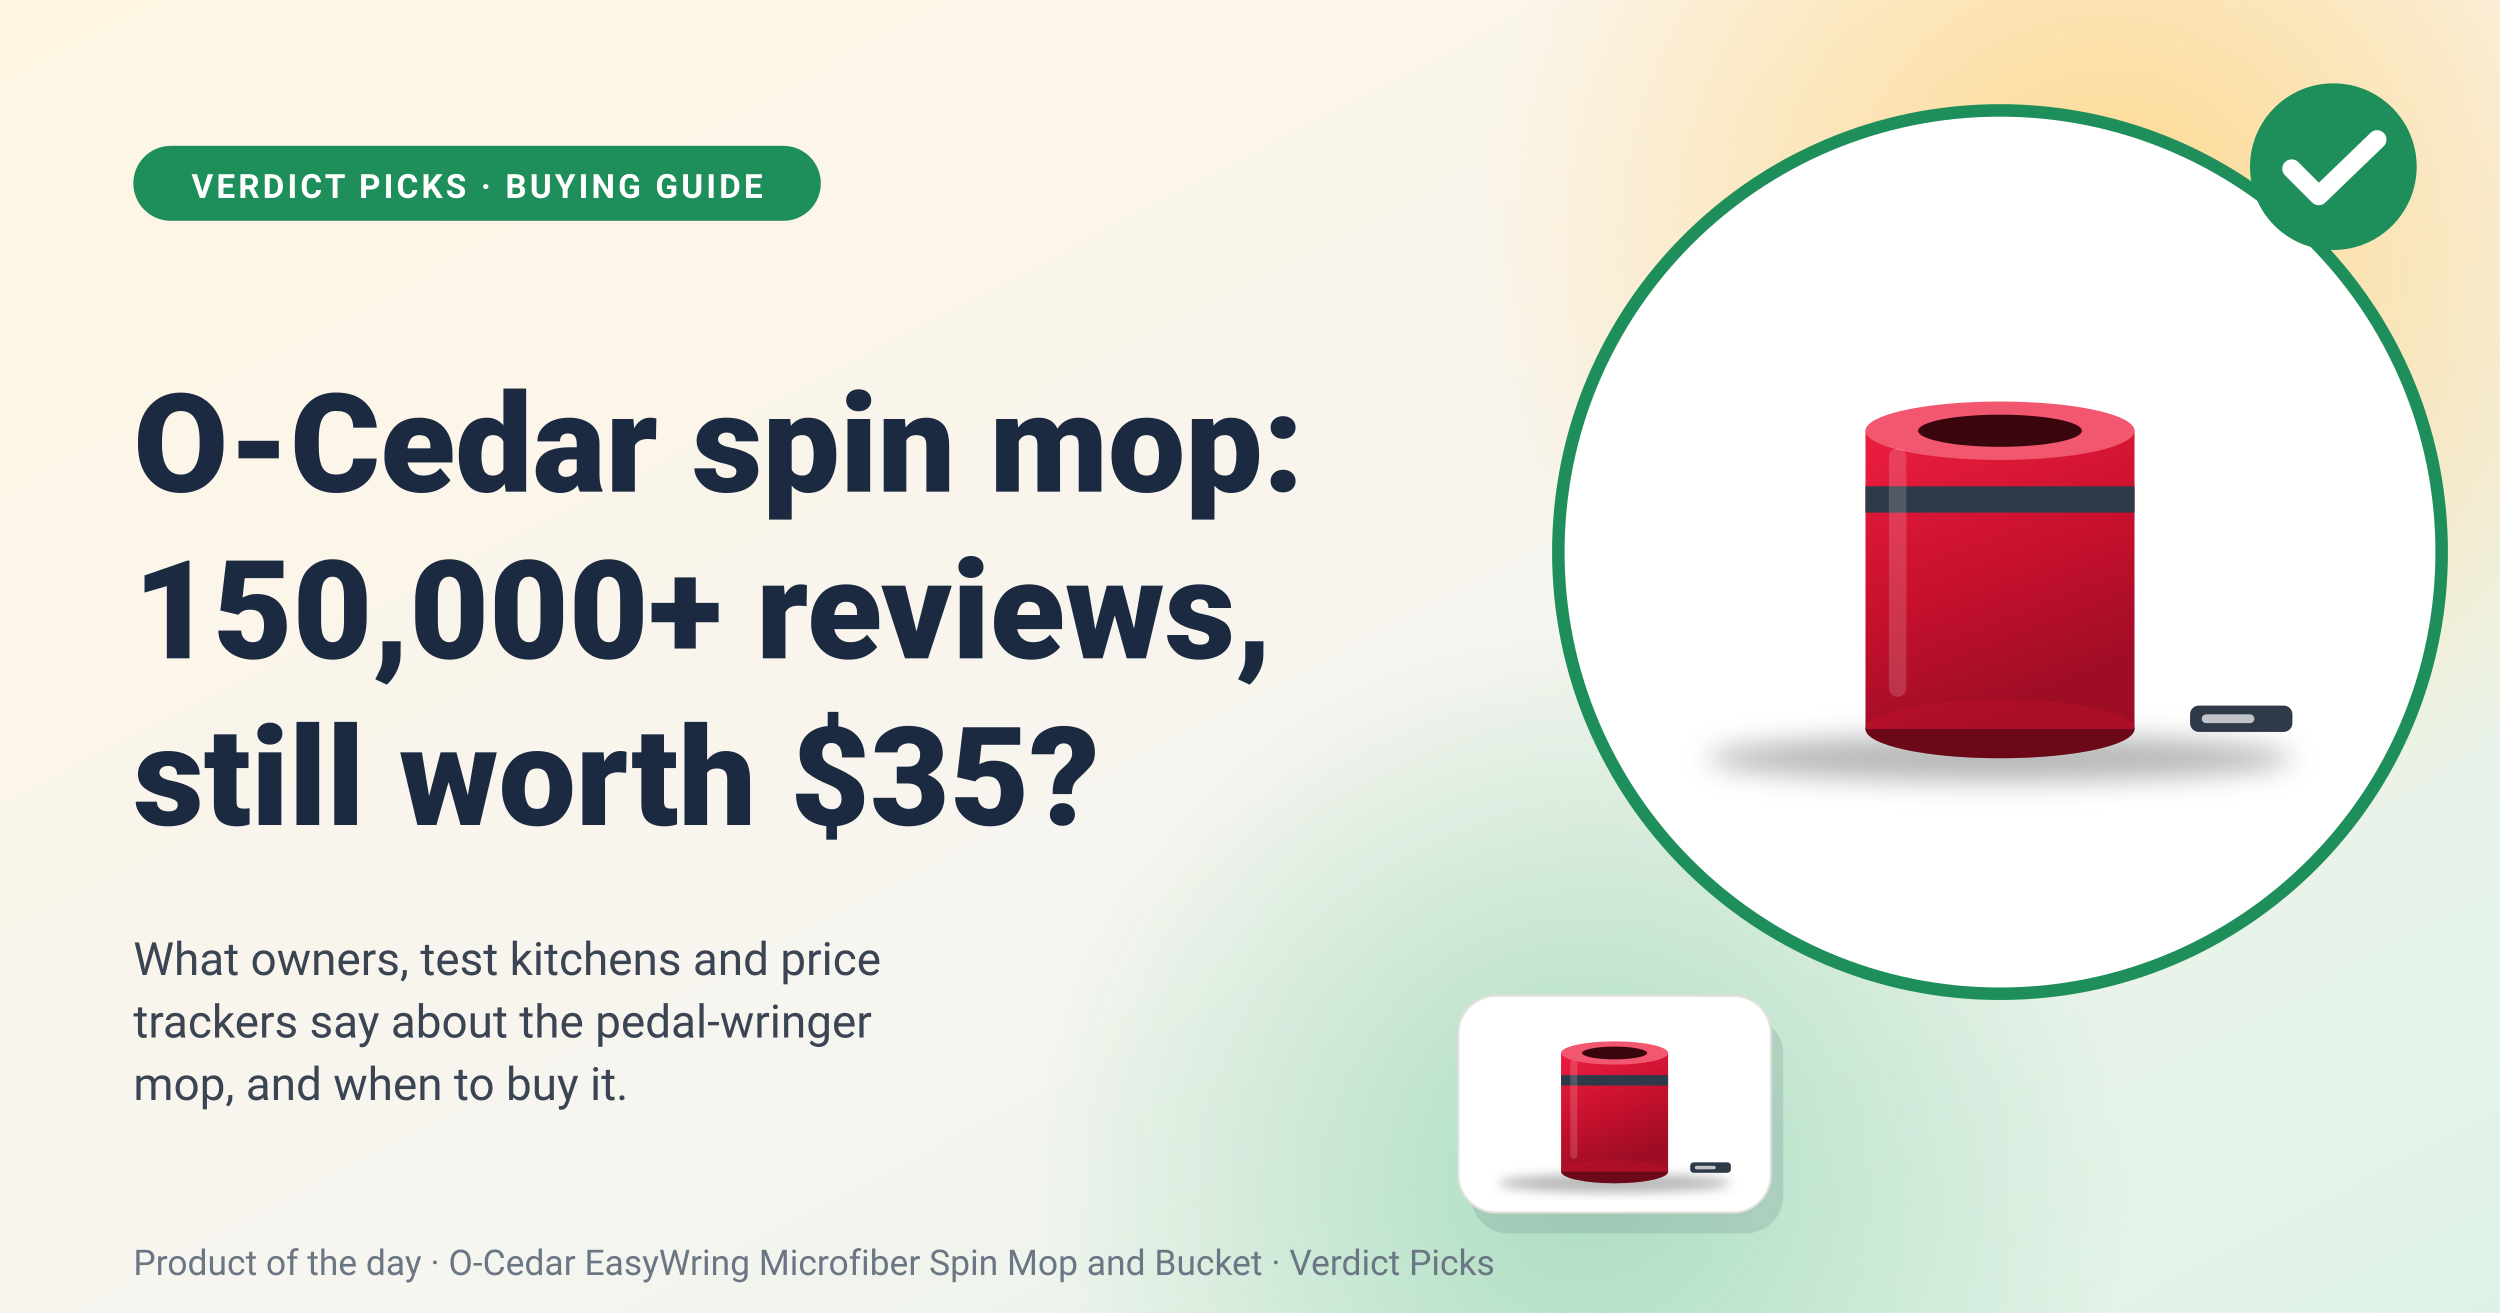
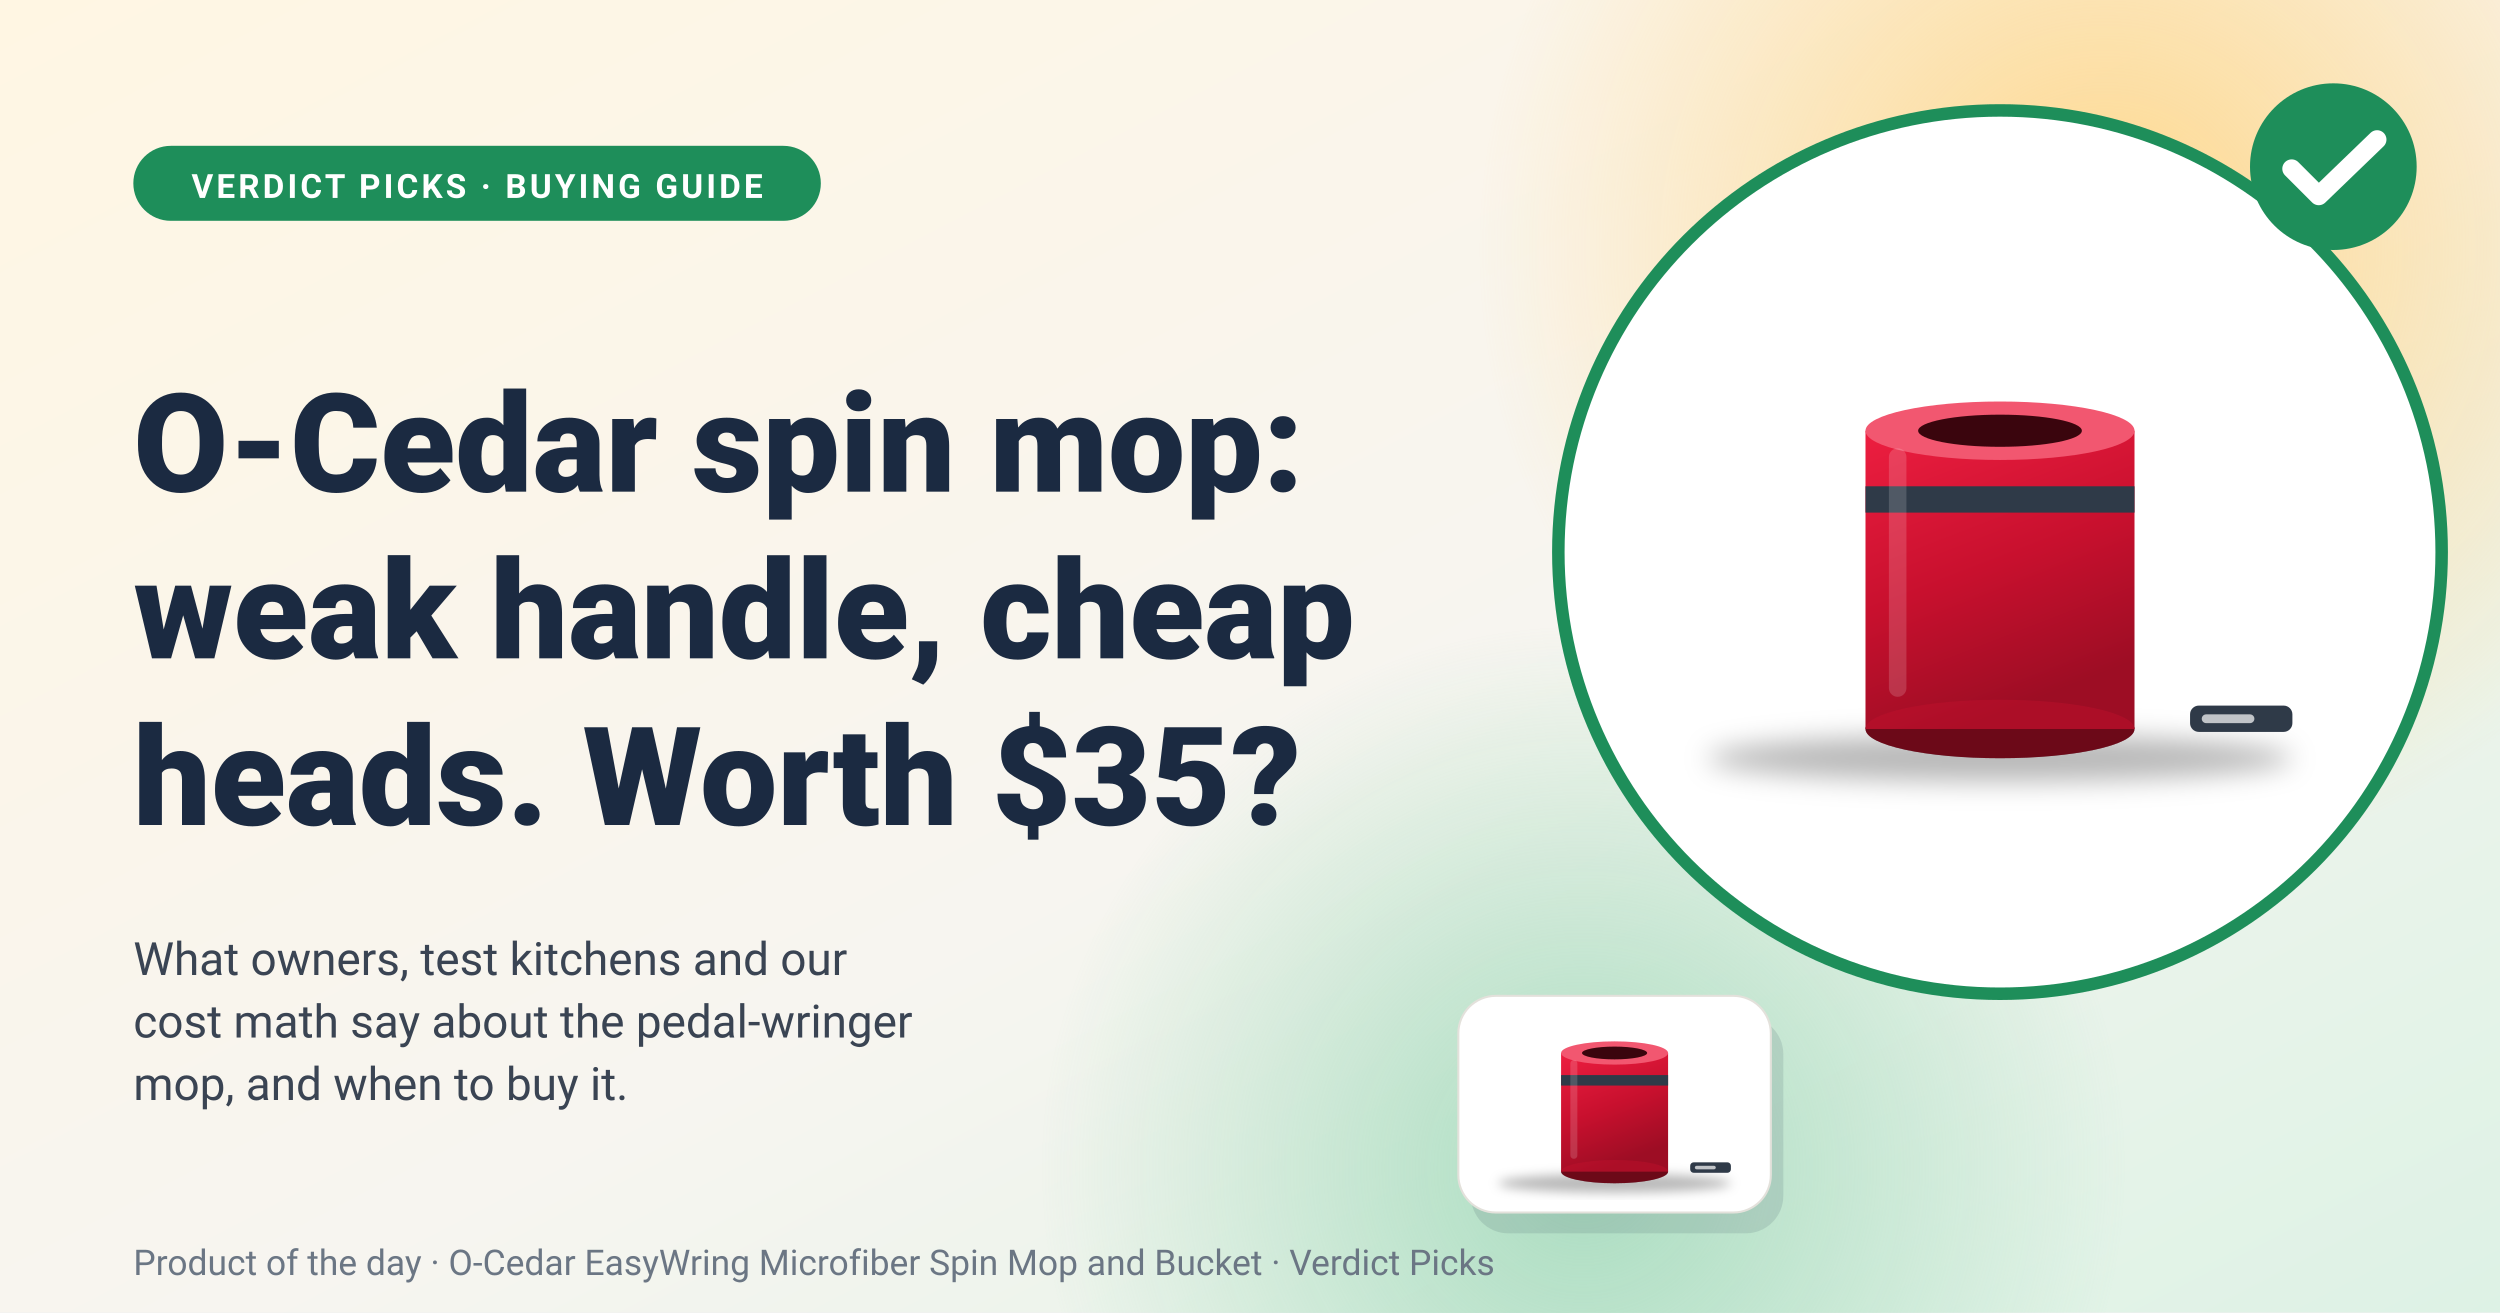
- <svg xmlns="http://www.w3.org/2000/svg" viewBox="0 0 1200 630" role="img" aria-label="O-Cedar EasyWring Microfiber Spin Mop and Bucket: is it worth it, how to use it, and why Amazon is the place to buy it (Verdict Picks)">
+ <svg xmlns="http://www.w3.org/2000/svg" viewBox="0 0 1200 630" role="img" aria-label="O-Cedar EasyWring Microfiber Spin Mop and Bucket: the handle problem, the refill cost, how to use it and when to buy (Verdict Picks)">
  <defs>
    <linearGradient id="bc-bg" x1="0" y1="0" x2="1" y2="1">
      <stop offset="0" stop-color="#FFF6E3" />
      <stop offset="0.55" stop-color="#F7F5F0" />
      <stop offset="1" stop-color="#DDF2E5" />
    </linearGradient>
    <radialGradient id="bc-sun" cx="50%" cy="50%" r="50%">
      <stop offset="0" stop-color="#FFD27A" stop-opacity="0.85" />
      <stop offset="1" stop-color="#FFD27A" stop-opacity="0" />
    </radialGradient>
    <radialGradient id="bc-leaf" cx="50%" cy="50%" r="50%">
      <stop offset="0" stop-color="#8FD3AE" stop-opacity="0.7" />
      <stop offset="1" stop-color="#8FD3AE" stop-opacity="0" />
    </radialGradient>
  </defs>
  <rect width="1200" height="630" fill="url(#bc-bg)" />
  <circle cx="1010" cy="120" r="300" fill="url(#bc-sun)" />
  <circle cx="760" cy="560" r="260" fill="url(#bc-leaf)" />
  <g font-family="-apple-system,Segoe UI,Roboto,Helvetica,Arial,sans-serif">
    <rect x="64" y="70" width="330" height="36" rx="18" fill="#1E8E5A" />
    <text x="229" y="95" text-anchor="middle" font-size="16" font-weight="700" fill="#fff" letter-spacing="1.5">VERDICT PICKS · BUYING GUIDE</text>
    <text x="64" y="236" font-size="66" font-weight="800" fill="#1B2A41">O-Cedar spin mop:</text>
-     <text x="64" y="316" font-size="66" font-weight="800" fill="#1B2A41">150,000+ reviews,</text>
-     <text x="64" y="396" font-size="66" font-weight="800" fill="#1B2A41">still worth $35?</text>
-     <text x="64" y="468" font-size="22" fill="#3A4453">What owners, test kitchens and price</text>
-     <text x="64" y="498" font-size="22" fill="#3A4453">trackers say about the pedal-wringer</text>
+     <text x="64" y="316" font-size="66" font-weight="800" fill="#1B2A41">weak handle, cheap</text>
+     <text x="64" y="396" font-size="66" font-weight="800" fill="#1B2A41">heads. Worth $35?</text>
+     <text x="64" y="468" font-size="22" fill="#3A4453">What owners, test kitchens and our</text>
+     <text x="64" y="498" font-size="22" fill="#3A4453">cost math say about the pedal-wringer</text>
    <text x="64" y="528" font-size="22" fill="#3A4453">mop, and when to buy it.</text>
    <text x="64" y="612" font-size="17" fill="#6B7684">Product of the day · O-Cedar EasyWring Microfiber Spin Mop and Bucket · Verdict Picks</text>
  </g>
  <circle cx="960" cy="265" r="212" fill="#fff" />
  <circle cx="960" cy="265" r="212" fill="none" stroke="#1E8E5A" stroke-width="6" />
  <g transform="translate(749.4737 128.1579) scale(0.7017544)">
    <defs>
      <radialGradient id="bchero-bg" cx="50%" cy="38%" r="72%">
        <stop offset="0" stop-color="#ffffff" />
        <stop offset="0.7" stop-color="#f3f3f1" />
        <stop offset="1" stop-color="#e4e4e1" />
      </radialGradient>
      <filter id="bchero-blur" x="-30%" y="-80%" width="160%" height="300%">
        <feGaussianBlur stdDeviation="9" />
      </filter>
      <filter id="bchero-soft" x="-20%" y="-20%" width="140%" height="140%">
        <feGaussianBlur stdDeviation="2.2" />
      </filter>
      <filter id="bchero-glow" x="-50%" y="-50%" width="200%" height="200%">
        <feGaussianBlur stdDeviation="5" />
      </filter>
      <linearGradient id="bchero-front" x1="0" y1="0" x2="0.35" y2="1">
        <stop offset="0" stop-color="#ed1e40" />
        <stop offset="0.55" stop-color="#C8102E" />
        <stop offset="1" stop-color="#9d0d24" />
      </linearGradient>
      <linearGradient id="bchero-side" x1="0" y1="0" x2="1" y2="1">
        <stop offset="0" stop-color="#ac0e27" />
        <stop offset="1" stop-color="#6a0818" />
      </linearGradient>
      <linearGradient id="bchero-top" x1="0" y1="0" x2="1" y2="1">
        <stop offset="0" stop-color="#f26078" />
        <stop offset="1" stop-color="#e41235" />
      </linearGradient>
      <radialGradient id="bchero-dome" cx="38%" cy="32%" r="75%">
        <stop offset="0" stop-color="#f25770" />
        <stop offset="0.6" stop-color="#C8102E" />
        <stop offset="1" stop-color="#860b1f" />
      </radialGradient>
      <linearGradient id="bchero-gloss" x1="0" y1="0" x2="1" y2="1">
        <stop offset="0" stop-color="#ffffff" stop-opacity="0.55" />
        <stop offset="0.5" stop-color="#ffffff" stop-opacity="0.05" />
        <stop offset="1" stop-color="#ffffff" stop-opacity="0" />
      </linearGradient>
      <linearGradient id="bchero-screen" x1="0" y1="0" x2="1" y2="1">
        <stop offset="0" stop-color="#1d2a3a" />
        <stop offset="1" stop-color="#060a10" />
      </linearGradient>
      <linearGradient id="bchero-metal" x1="0" y1="0" x2="1" y2="0">
        <stop offset="0" stop-color="#d9d9d6" />
        <stop offset="0.35" stop-color="#f4f4f2" />
        <stop offset="0.65" stop-color="#bdbdb9" />
        <stop offset="1" stop-color="#e6e6e3" />
      </linearGradient>
      <linearGradient id="bchero-accent" x1="0" y1="0" x2="0" y2="1">
        <stop offset="0" stop-color="#4d5f76" />
        <stop offset="1" stop-color="#171c23" />
      </linearGradient>
      <linearGradient id="bchero-lens" x1="0" y1="0" x2="1" y2="1">
        <stop offset="0" stop-color="#5a6470" />
        <stop offset="0.45" stop-color="#1c2129" />
        <stop offset="0.55" stop-color="#2b323c" />
        <stop offset="1" stop-color="#0c0f14" />
      </linearGradient>
    </defs>
    <ellipse cx="300" cy="336" rx="200" ry="16" fill="#000" opacity="0.28" filter="url(#bchero-blur)" />
    <ellipse cx="300" cy="316" rx="92" ry="20" fill="#3a050d" />
    <rect x="208" y="112" width="184" height="204" fill="url(#bchero-front)" />
    <ellipse cx="300" cy="112" rx="92" ry="20" fill="#f25770" />
    <ellipse cx="300" cy="316" rx="92" ry="20" fill="#C8102E" opacity="0.35" />
    <rect x="208" y="150" width="184" height="18" fill="#2F3A48" />
    <ellipse cx="300" cy="112" rx="56" ry="11" fill="#3a050d" />
    <rect x="224" y="124" width="12" height="170" rx="6" fill="#fff" opacity="0.16" />
    <rect x="430" y="300" width="70" height="18" rx="6" fill="#2F3A48" />
    <rect x="438" y="306" width="36" height="6" rx="3" fill="#fff" opacity="0.7" />
  </g>
  <g transform="translate(700 478)">
    <rect x="6" y="10" width="150" height="104" rx="18" fill="#1B2A41" opacity="0.12" />
    <rect width="150" height="104" rx="18" fill="#fff" />
    <rect width="150" height="104" rx="18" fill="none" stroke="#E3E1DB" />
    <svg x="8" y="6" width="134" height="92" viewBox="60 40 480 320" preserveAspectRatio="xMidYMid meet">
      <g transform="translate(0 0) scale(1.0)">
        <defs>
          <radialGradient id="cocedar-mop-bg" cx="50%" cy="38%" r="72%">
            <stop offset="0" stop-color="#ffffff" />
            <stop offset="0.7" stop-color="#f3f3f1" />
            <stop offset="1" stop-color="#e4e4e1" />
          </radialGradient>
          <filter id="cocedar-mop-blur" x="-30%" y="-80%" width="160%" height="300%">
            <feGaussianBlur stdDeviation="9" />
          </filter>
          <filter id="cocedar-mop-soft" x="-20%" y="-20%" width="140%" height="140%">
            <feGaussianBlur stdDeviation="2.2" />
          </filter>
          <filter id="cocedar-mop-glow" x="-50%" y="-50%" width="200%" height="200%">
            <feGaussianBlur stdDeviation="5" />
          </filter>
          <linearGradient id="cocedar-mop-front" x1="0" y1="0" x2="0.35" y2="1">
            <stop offset="0" stop-color="#ed1e40" />
            <stop offset="0.55" stop-color="#C8102E" />
            <stop offset="1" stop-color="#9d0d24" />
          </linearGradient>
          <linearGradient id="cocedar-mop-side" x1="0" y1="0" x2="1" y2="1">
            <stop offset="0" stop-color="#ac0e27" />
            <stop offset="1" stop-color="#6a0818" />
          </linearGradient>
          <linearGradient id="cocedar-mop-top" x1="0" y1="0" x2="1" y2="1">
            <stop offset="0" stop-color="#f26078" />
            <stop offset="1" stop-color="#e41235" />
          </linearGradient>
          <radialGradient id="cocedar-mop-dome" cx="38%" cy="32%" r="75%">
            <stop offset="0" stop-color="#f25770" />
            <stop offset="0.6" stop-color="#C8102E" />
            <stop offset="1" stop-color="#860b1f" />
          </radialGradient>
          <linearGradient id="cocedar-mop-gloss" x1="0" y1="0" x2="1" y2="1">
            <stop offset="0" stop-color="#ffffff" stop-opacity="0.55" />
            <stop offset="0.5" stop-color="#ffffff" stop-opacity="0.05" />
            <stop offset="1" stop-color="#ffffff" stop-opacity="0" />
          </linearGradient>
          <linearGradient id="cocedar-mop-screen" x1="0" y1="0" x2="1" y2="1">
            <stop offset="0" stop-color="#1d2a3a" />
            <stop offset="1" stop-color="#060a10" />
          </linearGradient>
          <linearGradient id="cocedar-mop-metal" x1="0" y1="0" x2="1" y2="0">
            <stop offset="0" stop-color="#d9d9d6" />
            <stop offset="0.35" stop-color="#f4f4f2" />
            <stop offset="0.65" stop-color="#bdbdb9" />
            <stop offset="1" stop-color="#e6e6e3" />
          </linearGradient>
          <linearGradient id="cocedar-mop-accent" x1="0" y1="0" x2="0" y2="1">
            <stop offset="0" stop-color="#4d5f76" />
            <stop offset="1" stop-color="#171c23" />
          </linearGradient>
          <linearGradient id="cocedar-mop-lens" x1="0" y1="0" x2="1" y2="1">
            <stop offset="0" stop-color="#5a6470" />
            <stop offset="0.45" stop-color="#1c2129" />
            <stop offset="0.55" stop-color="#2b323c" />
            <stop offset="1" stop-color="#0c0f14" />
          </linearGradient>
        </defs>
        <ellipse cx="300" cy="336" rx="200" ry="16" fill="#000" opacity="0.28" filter="url(#cocedar-mop-blur)" />
        <ellipse cx="300" cy="316" rx="92" ry="20" fill="#3a050d" />
        <rect x="208" y="112" width="184" height="204" fill="url(#cocedar-mop-front)" />
        <ellipse cx="300" cy="112" rx="92" ry="20" fill="#f25770" />
        <ellipse cx="300" cy="316" rx="92" ry="20" fill="#C8102E" opacity="0.35" />
        <rect x="208" y="150" width="184" height="18" fill="#2F3A48" />
        <ellipse cx="300" cy="112" rx="56" ry="11" fill="#3a050d" />
        <rect x="224" y="124" width="12" height="170" rx="6" fill="#fff" opacity="0.16" />
        <rect x="430" y="300" width="70" height="18" rx="6" fill="#2F3A48" />
        <rect x="438" y="306" width="36" height="6" rx="3" fill="#fff" opacity="0.7" />
      </g>
    </svg>
  </g>
  <circle cx="1120" cy="80" r="40" fill="#1E8E5A" />
  <path d="M 1100 81 L 1113 94 L 1141 67" fill="none" stroke="#fff" stroke-width="9" stroke-linecap="round" stroke-linejoin="round" />
</svg>
